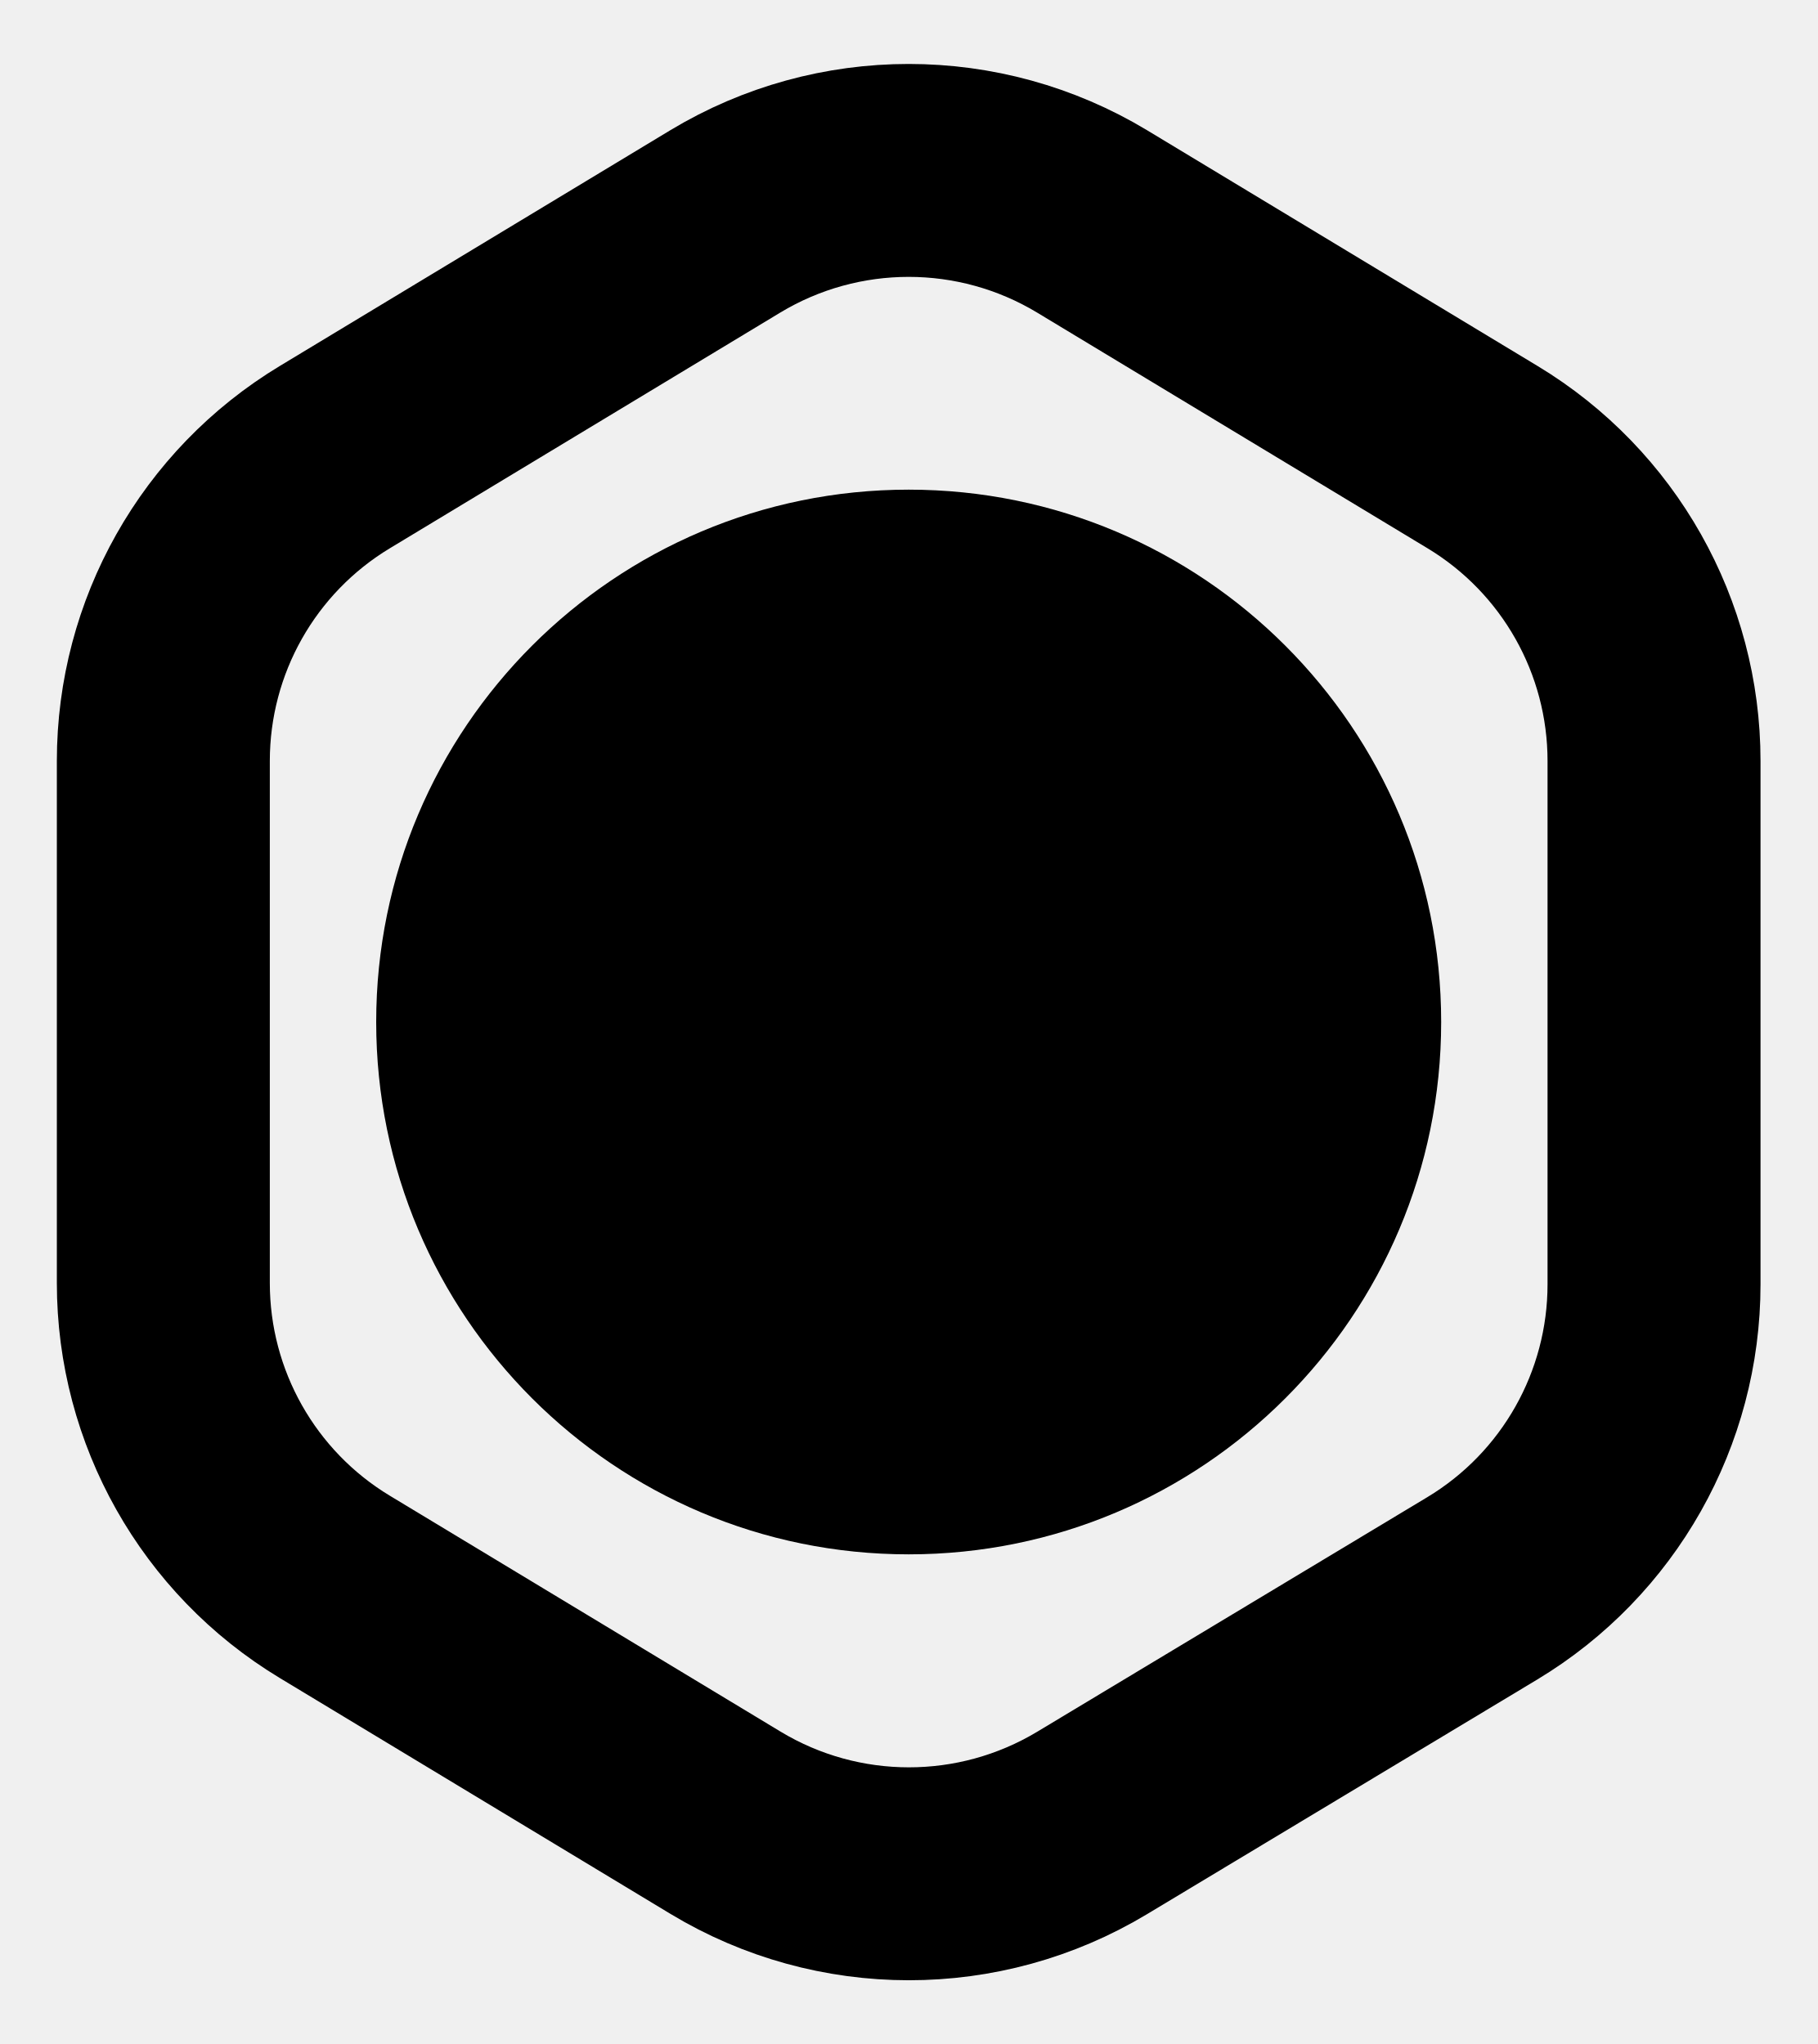
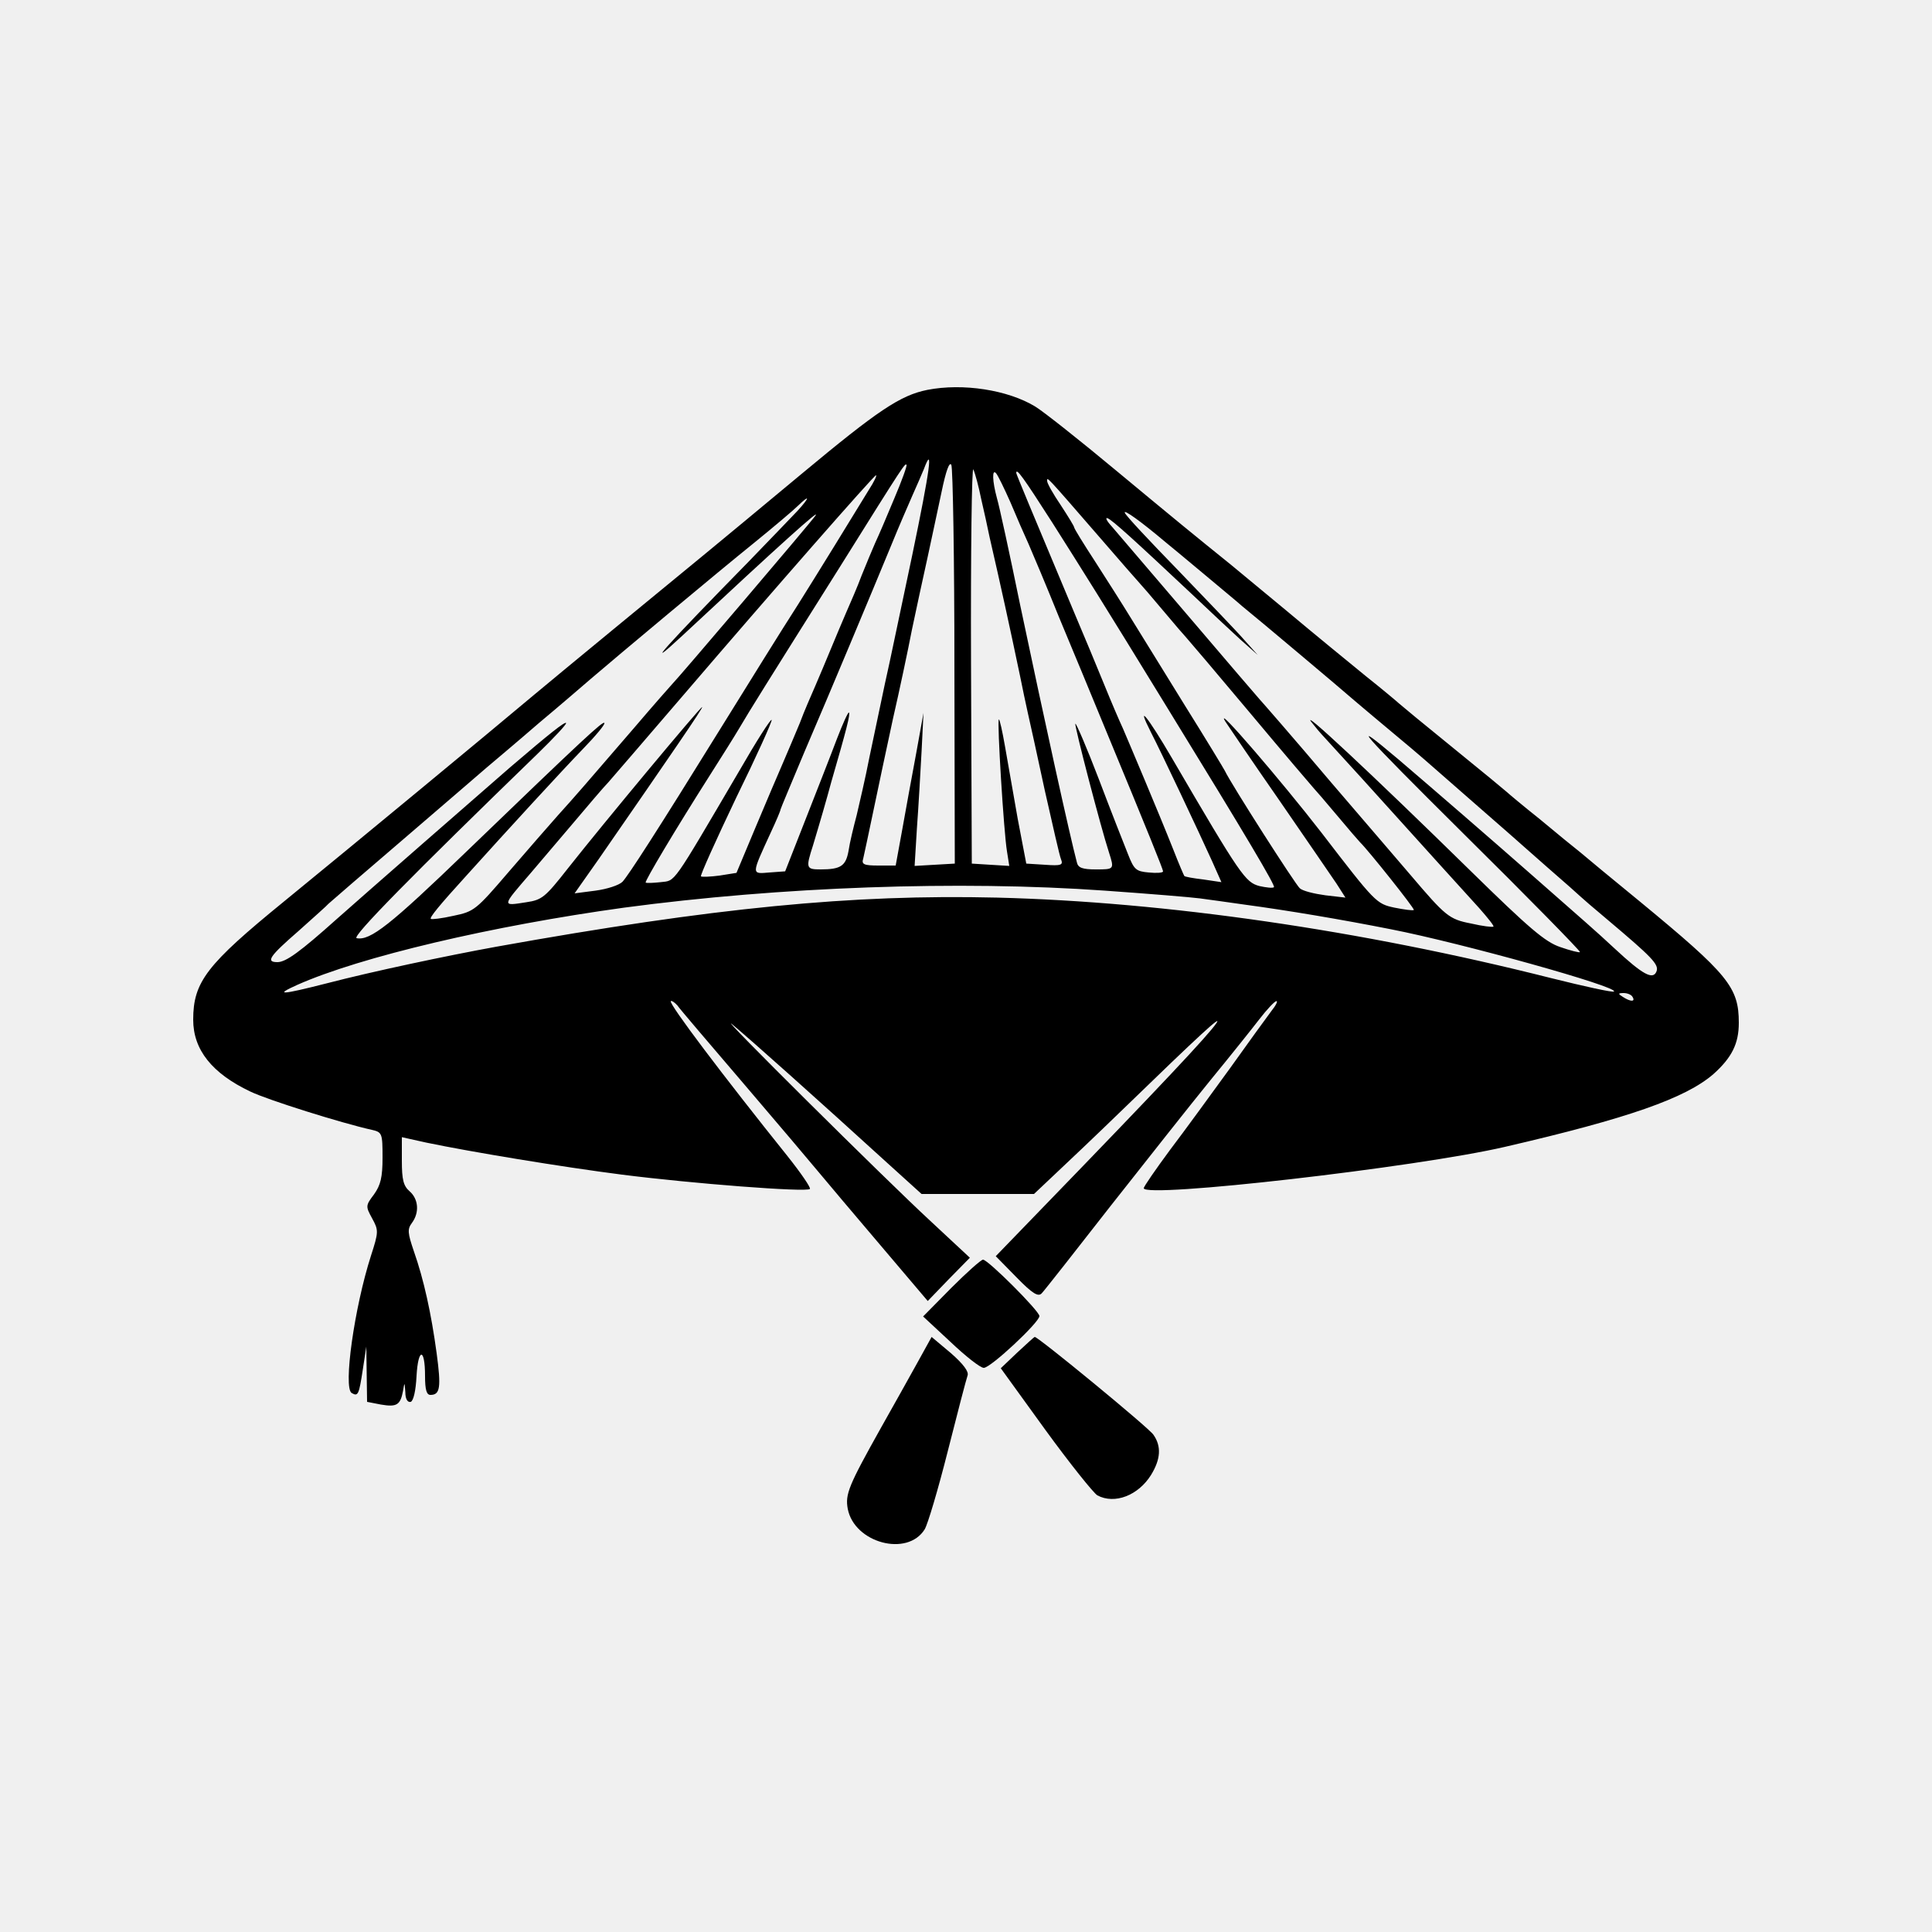
- <svg xmlns="http://www.w3.org/2000/svg" version="1.1" width="16" height="18">
-   <svg width="16" height="18" viewBox="0 0 16 18" fill="none">
-     <g id="SvgjsG1023" clip-path="url(#clip0_105_745)">
-       <path id="SvgjsPath1022" d="M2.947 4.026L6.385 1.95C7.378 1.351 8.622 1.351 9.615 1.95L13.053 4.026C13.99 4.592 14.562 5.607 14.562 6.701V11.31C14.562 12.406 13.988 13.423 13.049 13.988L9.614 16.054C8.621 16.651 7.379 16.65 6.388 16.052L2.947 13.974C2.01 13.408 1.438 12.393 1.438 11.299V6.701C1.438 5.606 2.01 4.592 2.947 4.026Z" stroke="black" stroke-width="1.875" stroke-linejoin="bevel" />
-       <path id="SvgjsPath1021" d="M12.688 9C12.688 6.411 10.589 4.312 8 4.312C5.411 4.312 3.312 6.411 3.312 9C3.312 11.589 5.411 13.688 8 13.688C10.589 13.688 12.688 11.589 12.688 9Z" fill="black" />
-     </g>
-     <defs>
-       <clipPath id="SvgjsClipPath1020">
-         <rect width="15" height="17.5" fill="white" transform="translate(0.5 0.25)" />
-       </clipPath>
-     </defs>
-   </svg>
-   <style>@media (prefers-color-scheme: light) { :root { filter: none; } }
- @media (prefers-color-scheme: dark) { :root { filter: none; } }
+ <svg xmlns="http://www.w3.org/2000/svg" version="1.0" width="32" height="32" viewBox="0 0 500 500" preserveAspectRatio="xMidYMid meet">
+   <style>
+   :root { color: black; }
+   @media (prefers-color-scheme: dark) {
+     :root { color: white; }
+   }
</style>
+   <g transform="translate(0,500) scale(0.1,-0.1)" fill="currentColor" stroke="none">
+     <path d="M2400 3991 c-70 -14 -128 -53 -325 -217 -261 -217 -251 -208 -465 -384 -101 -83 -205 -169 -230 -190 -119 -100 -459 -381 -645 -533 -200 -163 -235 -208 -235 -306 0 -78 49 -139 148 -186 46 -22 234 -81 314 -99 27 -6 28 -9 28 -72 0 -51 -5 -71 -22 -95 -22 -29 -22 -31 -5 -62 17 -31 17 -35 -3 -97 -43 -134 -72 -341 -50 -355 17 -10 19 -4 29 61 l9 59 1 -71 1 -72 36 -7 c41 -7 50 -1 57 35 4 24 4 24 6 -3 0 -18 6 -27 14 -25 7 3 13 28 15 67 4 73 22 74 22 0 0 -36 4 -49 14 -49 25 0 28 19 16 108 -14 103 -33 190 -59 264 -16 47 -17 57 -5 73 20 27 17 62 -6 82 -16 14 -20 30 -20 79 l0 61 63 -14 c115 -24 351 -63 507 -83 181 -23 477 -46 486 -37 3 3 -23 41 -58 85 -166 207 -308 395 -302 401 2 2 10 -3 17 -11 6 -9 84 -100 172 -203 88 -103 176 -207 195 -230 19 -23 90 -107 158 -187 l123 -145 54 56 55 56 -102 95 c-117 108 -559 547 -513 509 47 -39 226 -199 395 -353 l95 -86 145 0 146 0 54 51 c30 28 109 103 175 167 202 196 259 248 243 224 -21 -31 -141 -159 -452 -480 l-119 -123 54 -55 c41 -42 56 -51 65 -41 6 6 87 109 179 227 93 118 209 265 258 325 50 61 106 131 126 157 20 26 40 47 44 47 5 1 -1 -11 -13 -26 -12 -16 -60 -82 -107 -148 -48 -66 -117 -161 -155 -211 -37 -50 -68 -95 -68 -99 0 -27 707 54 935 107 320 74 467 126 539 188 48 43 66 79 66 133 0 92 -27 125 -255 313 -71 58 -141 116 -155 128 -14 11 -62 50 -105 86 -44 35 -82 67 -85 70 -3 3 -66 55 -140 115 -74 60 -137 112 -140 115 -3 3 -41 35 -85 70 -44 36 -136 111 -205 169 -69 57 -134 111 -145 120 -98 79 -142 115 -295 242 -96 80 -191 155 -211 167 -71 43 -187 61 -279 43z m-39 -427 c-28 -131 -59 -282 -71 -334 -11 -52 -29 -138 -40 -190 -10 -52 -26 -120 -33 -150 -8 -30 -18 -71 -21 -92 -7 -39 -20 -48 -72 -48 -38 0 -39 3 -20 62 7 24 19 63 26 88 7 25 17 59 21 75 40 138 50 177 46 181 -2 2 -16 -29 -31 -68 -15 -40 -52 -134 -81 -208 l-53 -135 -41 -3 c-47 -4 -47 -7 4 104 14 30 25 56 25 59 0 2 28 68 61 147 70 163 174 412 226 538 19 47 44 104 54 127 11 24 24 55 30 69 25 67 16 -1 -30 -222z m109 -290 l1 -509 -52 -3 -52 -3 6 98 c4 54 9 143 12 198 l5 100 -19 -105 c-11 -58 -27 -147 -36 -197 l-17 -93 -45 0 c-37 0 -44 3 -39 18 2 9 14 64 26 122 12 58 35 166 51 240 17 74 39 178 49 230 11 52 29 136 40 185 11 50 27 127 37 173 11 53 20 78 25 69 4 -8 8 -244 8 -523z m-156 435 c-19 -46 -41 -97 -49 -114 -7 -16 -23 -54 -35 -84 -11 -30 -30 -73 -40 -96 -10 -23 -28 -66 -40 -95 -12 -29 -30 -72 -40 -95 -10 -23 -29 -66 -40 -96 -12 -29 -32 -76 -44 -104 -12 -27 -44 -103 -71 -167 l-49 -117 -44 -7 c-23 -3 -45 -4 -48 -2 -2 3 39 94 91 203 53 108 94 199 92 202 -3 2 -40 -56 -82 -129 -179 -305 -166 -286 -205 -291 -19 -2 -37 -3 -39 -1 -3 3 76 136 167 279 28 44 62 98 75 120 27 46 70 115 262 420 168 269 167 266 171 262 2 -2 -12 -41 -32 -88z m225 1 c7 -30 17 -75 22 -100 29 -126 52 -231 79 -360 6 -30 15 -73 20 -95 5 -22 25 -112 44 -201 20 -88 38 -169 42 -178 6 -15 0 -17 -42 -14 l-48 3 -22 115 c-11 63 -26 148 -33 188 -7 40 -14 72 -16 70 -5 -4 13 -294 21 -341 l6 -38 -49 3 -48 3 -2 520 c-1 286 2 511 6 500 5 -11 14 -45 20 -75z m76 -10 c15 -36 36 -84 47 -108 10 -23 46 -108 79 -190 34 -81 88 -212 121 -292 111 -268 148 -360 148 -365 0 -4 -17 -5 -37 -3 -33 3 -38 7 -54 48 -10 25 -44 111 -75 193 -31 81 -59 146 -61 144 -3 -4 66 -269 87 -333 14 -44 14 -44 -34 -44 -34 0 -46 4 -49 18 -19 72 -83 363 -147 667 -27 132 -54 256 -60 276 -12 44 -13 77 -2 64 5 -6 21 -39 37 -75z m108 -52 c81 -128 126 -199 300 -483 204 -332 278 -457 274 -461 -3 -3 -20 -1 -38 3 -36 10 -48 26 -226 331 -63 108 -95 147 -54 66 25 -48 125 -260 158 -333 l24 -54 -47 7 c-26 3 -48 7 -49 9 -1 1 -14 31 -28 67 -38 96 -116 280 -131 315 -8 17 -30 68 -49 115 -19 47 -53 128 -75 180 -114 272 -152 363 -152 366 0 14 18 -11 93 -128z m-474 85 c-29 -48 -143 -233 -184 -298 -45 -70 -120 -191 -200 -320 -164 -265 -239 -381 -254 -397 -9 -9 -40 -19 -70 -23 l-54 -7 62 88 c191 276 272 394 268 394 -5 0 -254 -299 -347 -417 -59 -75 -67 -82 -108 -88 -64 -10 -64 -12 11 75 12 14 58 68 102 120 44 52 88 104 99 115 10 11 99 115 198 230 227 265 490 565 495 565 3 0 -5 -17 -18 -37z m592 -118 c57 -66 106 -122 109 -125 3 -3 30 -34 60 -70 30 -36 57 -67 60 -70 3 -3 77 -90 165 -195 87 -104 162 -192 165 -195 3 -3 30 -34 60 -70 30 -36 57 -67 60 -70 20 -19 142 -172 139 -175 -3 -2 -25 1 -50 6 -47 10 -50 13 -189 194 -103 133 -280 339 -249 288 8 -12 70 -104 139 -203 69 -100 136 -198 149 -217 l23 -36 -52 6 c-29 4 -58 11 -66 18 -11 9 -178 270 -194 304 -3 6 -49 82 -104 170 -54 88 -117 189 -139 225 -22 36 -64 102 -93 147 -30 46 -54 85 -54 88 0 3 -16 29 -35 58 -19 28 -35 56 -35 62 0 11 -6 18 131 -140z m-777 63 c-16 -17 -74 -77 -129 -134 -209 -213 -279 -291 -169 -189 254 237 362 334 344 310 -15 -21 -360 -426 -370 -435 -3 -3 -48 -54 -100 -115 -131 -152 -149 -173 -196 -225 -22 -25 -80 -91 -128 -147 -84 -98 -89 -102 -142 -113 -31 -7 -57 -10 -59 -8 -4 3 21 34 93 113 109 121 244 268 299 325 34 35 60 66 57 69 -4 5 -52 -39 -357 -333 -197 -190 -249 -231 -284 -224 -14 3 147 166 469 478 42 41 75 76 73 79 -4 3 -40 -25 -145 -115 -68 -59 -384 -335 -448 -392 -95 -85 -132 -112 -154 -112 -31 0 -21 15 55 81 39 35 74 66 77 70 3 3 91 79 195 168 105 90 201 173 215 185 14 12 75 63 135 115 61 51 121 103 135 115 64 55 332 279 419 349 53 43 105 87 116 98 32 31 31 22 -1 -13z m951 -80 c11 -9 56 -46 100 -83 44 -37 89 -74 100 -84 41 -33 270 -226 275 -231 3 -3 32 -27 65 -55 90 -75 115 -96 165 -140 25 -22 79 -69 120 -105 41 -36 77 -67 80 -70 3 -3 41 -36 85 -75 44 -38 82 -72 85 -75 3 -3 34 -30 70 -60 115 -97 134 -116 127 -134 -9 -23 -36 -8 -107 58 -56 52 -73 66 -215 191 -115 101 -249 217 -345 299 -136 115 -101 75 164 -188 170 -168 307 -308 305 -310 -2 -2 -25 4 -51 13 -39 13 -81 49 -231 196 -262 257 -446 428 -412 385 11 -14 22 -27 25 -30 3 -3 50 -55 105 -115 177 -196 261 -289 303 -335 22 -25 39 -46 37 -48 -2 -2 -28 1 -58 8 -57 11 -66 19 -157 126 -14 16 -106 124 -205 239 -98 116 -182 212 -185 215 -3 3 -86 100 -184 215 -99 116 -189 221 -200 234 -12 13 -16 22 -10 20 12 -4 72 -59 219 -197 44 -42 100 -94 125 -117 l45 -40 -35 39 c-19 22 -96 102 -170 179 -74 76 -137 143 -139 150 -4 10 40 -21 104 -75z m-155 -903 c113 -8 223 -17 245 -20 22 -3 74 -10 115 -16 112 -15 254 -39 380 -64 184 -36 589 -149 577 -161 -3 -3 -76 13 -164 35 -491 124 -996 197 -1433 208 -374 9 -733 -26 -1295 -127 -127 -23 -321 -64 -440 -95 -118 -30 -136 -31 -76 -4 164 73 505 153 846 200 403 54 866 71 1245 44z m1365 -275 c8 -13 -5 -13 -25 0 -13 8 -13 10 2 10 9 0 20 -4 23 -10z" />
+     <path d="M2462 1667 l-73 -74 71 -66 c39 -37 77 -67 86 -67 18 0 144 118 144 134 0 13 -133 146 -146 146 -5 0 -42 -33 -82 -73z" />
+     <path d="M2374 1473 c-21 -38 -63 -113 -94 -168 -84 -150 -93 -172 -86 -210 17 -88 154 -125 199 -53 8 13 35 104 60 203 25 99 48 187 51 195 4 10 -11 30 -43 58 l-50 42 -37 -67z" />
+     <path d="M2632 1499 l-42 -40 115 -159 c64 -88 125 -164 135 -170 45 -24 106 0 139 53 25 41 27 74 6 104 -13 19 -298 253 -307 253 -2 0 -22 -19 -46 -41z" />
+   </g>
</svg>
